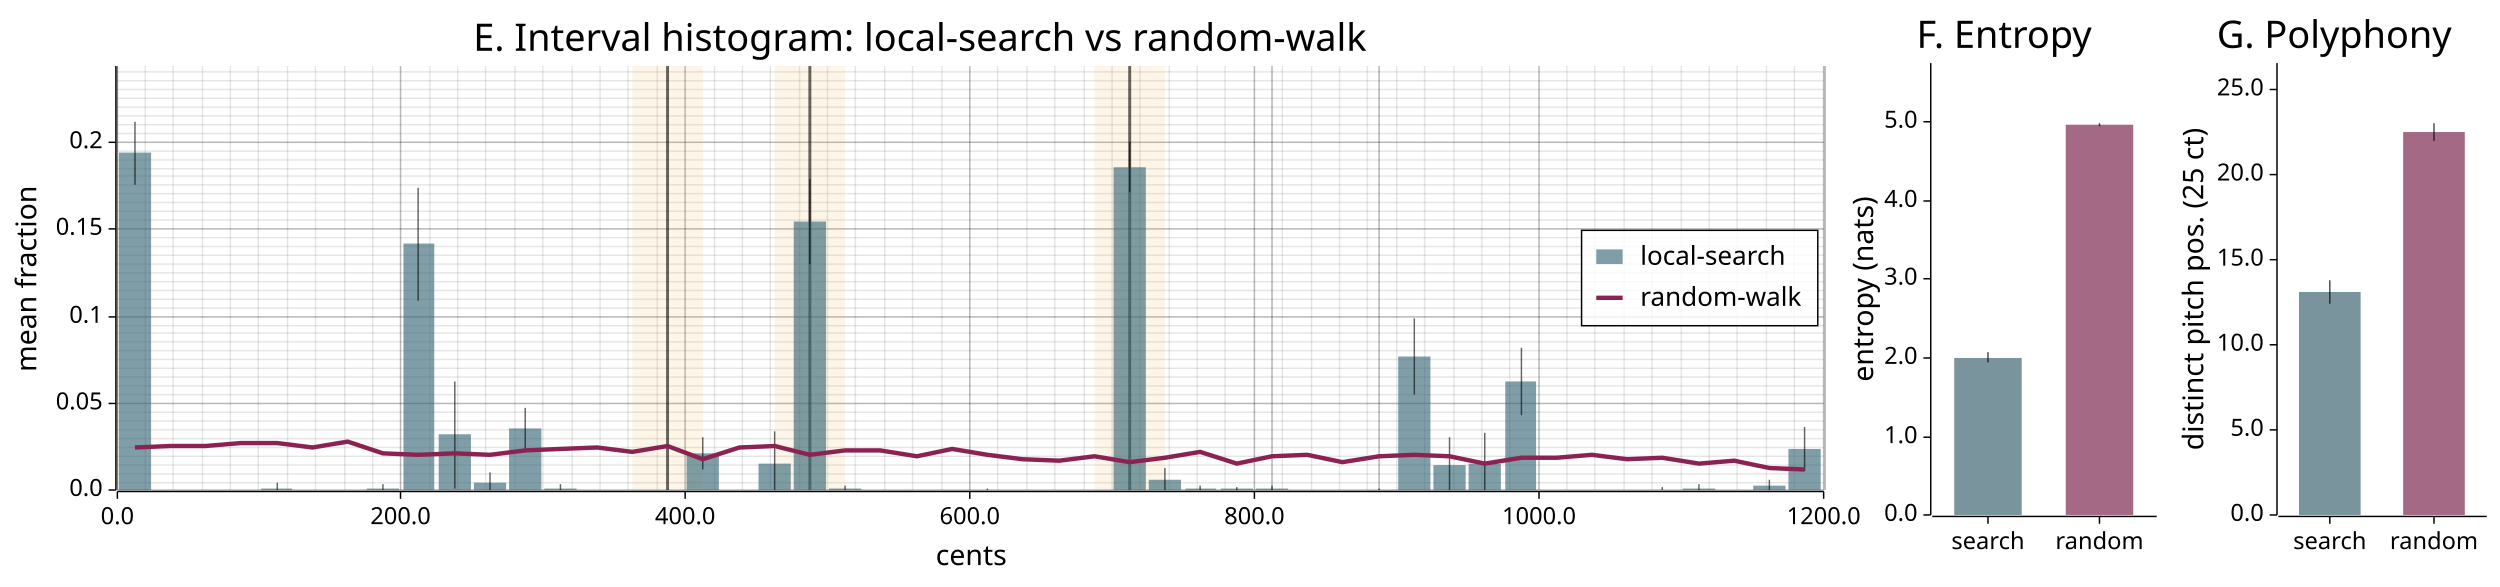
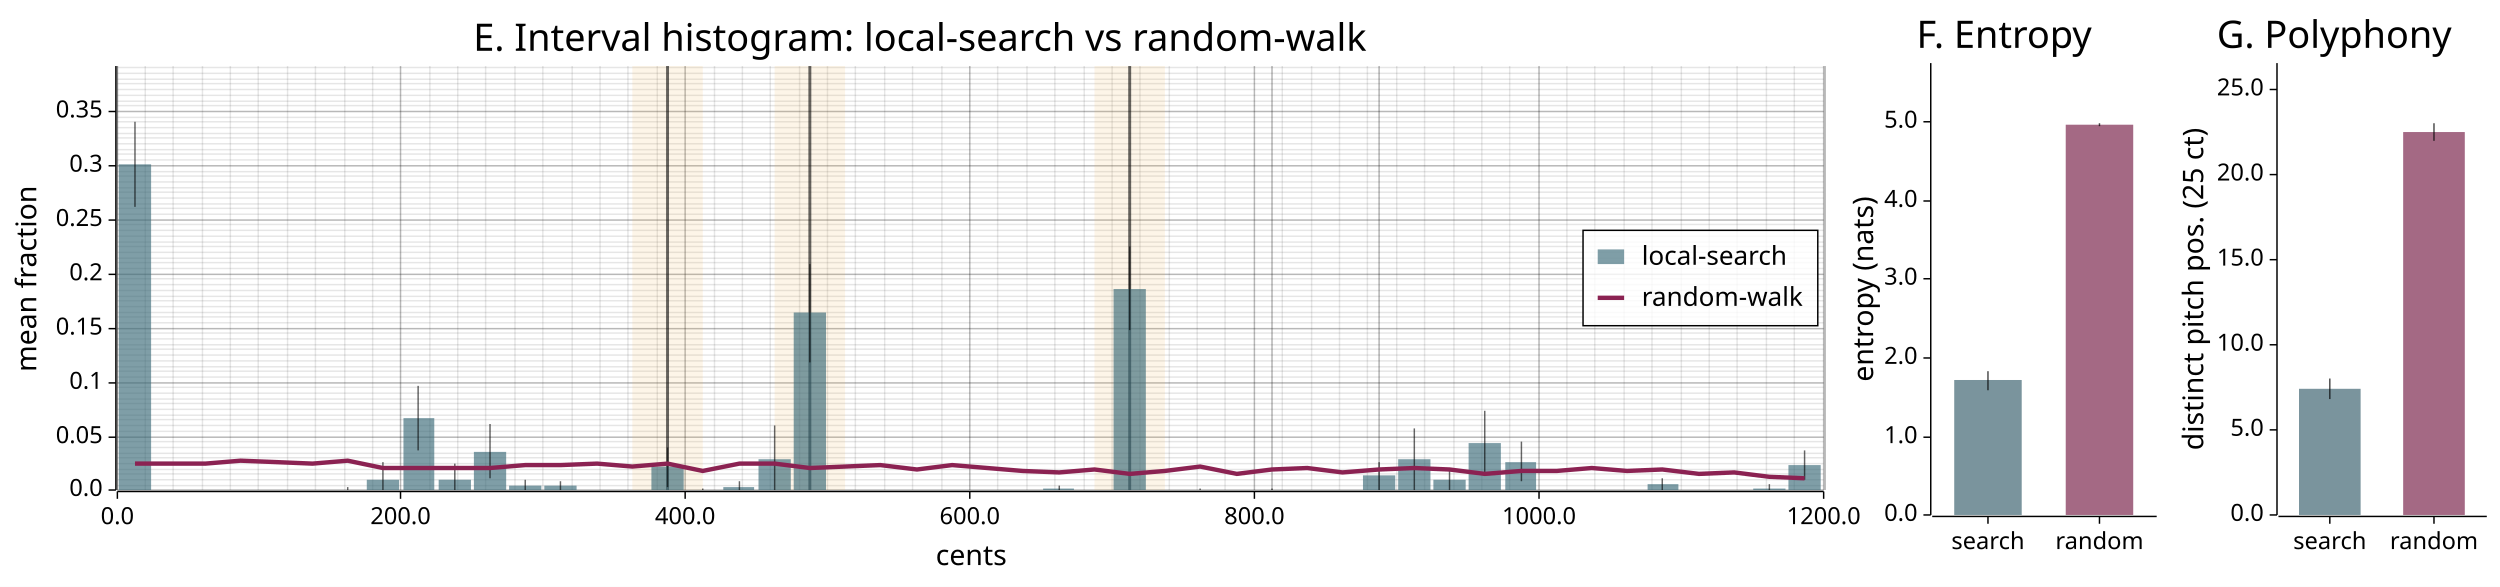
<svg xmlns="http://www.w3.org/2000/svg" width="1704" height="400" viewBox="0 0 1704 400">
  <rect x="0" y="0" width="1704" height="400" opacity="1" fill="#FFFFFF" stroke="none" />
  <text x="627" y="15" dy="0.76em" text-anchor="middle" font-family="sans-serif" font-size="25.806" opacity="1" fill="#000000">
E. Interval histogram: local-search vs random-walk
</text>
  <line opacity="0.1" stroke="#000000" stroke-width="1" x1="80" y1="334" x2="80" y2="45" />
  <line opacity="0.1" stroke="#000000" stroke-width="1" x1="99" y1="334" x2="99" y2="45" />
  <line opacity="0.1" stroke="#000000" stroke-width="1" x1="118" y1="334" x2="118" y2="45" />
  <line opacity="0.1" stroke="#000000" stroke-width="1" x1="138" y1="334" x2="138" y2="45" />
  <line opacity="0.1" stroke="#000000" stroke-width="1" x1="157" y1="334" x2="157" y2="45" />
  <line opacity="0.1" stroke="#000000" stroke-width="1" x1="176" y1="334" x2="176" y2="45" />
  <line opacity="0.1" stroke="#000000" stroke-width="1" x1="196" y1="334" x2="196" y2="45" />
  <line opacity="0.1" stroke="#000000" stroke-width="1" x1="215" y1="334" x2="215" y2="45" />
  <line opacity="0.1" stroke="#000000" stroke-width="1" x1="235" y1="334" x2="235" y2="45" />
  <line opacity="0.1" stroke="#000000" stroke-width="1" x1="254" y1="334" x2="254" y2="45" />
  <line opacity="0.1" stroke="#000000" stroke-width="1" x1="273" y1="334" x2="273" y2="45" />
  <line opacity="0.1" stroke="#000000" stroke-width="1" x1="293" y1="334" x2="293" y2="45" />
  <line opacity="0.1" stroke="#000000" stroke-width="1" x1="312" y1="334" x2="312" y2="45" />
  <line opacity="0.1" stroke="#000000" stroke-width="1" x1="331" y1="334" x2="331" y2="45" />
  <line opacity="0.1" stroke="#000000" stroke-width="1" x1="351" y1="334" x2="351" y2="45" />
  <line opacity="0.1" stroke="#000000" stroke-width="1" x1="370" y1="334" x2="370" y2="45" />
  <line opacity="0.1" stroke="#000000" stroke-width="1" x1="390" y1="334" x2="390" y2="45" />
  <line opacity="0.1" stroke="#000000" stroke-width="1" x1="409" y1="334" x2="409" y2="45" />
  <line opacity="0.1" stroke="#000000" stroke-width="1" x1="428" y1="334" x2="428" y2="45" />
  <line opacity="0.1" stroke="#000000" stroke-width="1" x1="448" y1="334" x2="448" y2="45" />
  <line opacity="0.1" stroke="#000000" stroke-width="1" x1="467" y1="334" x2="467" y2="45" />
  <line opacity="0.1" stroke="#000000" stroke-width="1" x1="487" y1="334" x2="487" y2="45" />
  <line opacity="0.1" stroke="#000000" stroke-width="1" x1="506" y1="334" x2="506" y2="45" />
  <line opacity="0.1" stroke="#000000" stroke-width="1" x1="525" y1="334" x2="525" y2="45" />
  <line opacity="0.1" stroke="#000000" stroke-width="1" x1="545" y1="334" x2="545" y2="45" />
  <line opacity="0.1" stroke="#000000" stroke-width="1" x1="564" y1="334" x2="564" y2="45" />
  <line opacity="0.1" stroke="#000000" stroke-width="1" x1="583" y1="334" x2="583" y2="45" />
  <line opacity="0.1" stroke="#000000" stroke-width="1" x1="603" y1="334" x2="603" y2="45" />
  <line opacity="0.1" stroke="#000000" stroke-width="1" x1="622" y1="334" x2="622" y2="45" />
  <line opacity="0.1" stroke="#000000" stroke-width="1" x1="642" y1="334" x2="642" y2="45" />
  <line opacity="0.1" stroke="#000000" stroke-width="1" x1="661" y1="334" x2="661" y2="45" />
  <line opacity="0.1" stroke="#000000" stroke-width="1" x1="680" y1="334" x2="680" y2="45" />
  <line opacity="0.1" stroke="#000000" stroke-width="1" x1="700" y1="334" x2="700" y2="45" />
  <line opacity="0.1" stroke="#000000" stroke-width="1" x1="719" y1="334" x2="719" y2="45" />
  <line opacity="0.1" stroke="#000000" stroke-width="1" x1="739" y1="334" x2="739" y2="45" />
  <line opacity="0.1" stroke="#000000" stroke-width="1" x1="758" y1="334" x2="758" y2="45" />
  <line opacity="0.1" stroke="#000000" stroke-width="1" x1="777" y1="334" x2="777" y2="45" />
  <line opacity="0.1" stroke="#000000" stroke-width="1" x1="797" y1="334" x2="797" y2="45" />
  <line opacity="0.1" stroke="#000000" stroke-width="1" x1="816" y1="334" x2="816" y2="45" />
  <line opacity="0.1" stroke="#000000" stroke-width="1" x1="835" y1="334" x2="835" y2="45" />
  <line opacity="0.1" stroke="#000000" stroke-width="1" x1="855" y1="334" x2="855" y2="45" />
  <line opacity="0.1" stroke="#000000" stroke-width="1" x1="874" y1="334" x2="874" y2="45" />
  <line opacity="0.1" stroke="#000000" stroke-width="1" x1="894" y1="334" x2="894" y2="45" />
  <line opacity="0.1" stroke="#000000" stroke-width="1" x1="913" y1="334" x2="913" y2="45" />
  <line opacity="0.1" stroke="#000000" stroke-width="1" x1="932" y1="334" x2="932" y2="45" />
  <line opacity="0.1" stroke="#000000" stroke-width="1" x1="952" y1="334" x2="952" y2="45" />
  <line opacity="0.1" stroke="#000000" stroke-width="1" x1="971" y1="334" x2="971" y2="45" />
  <line opacity="0.1" stroke="#000000" stroke-width="1" x1="991" y1="334" x2="991" y2="45" />
  <line opacity="0.1" stroke="#000000" stroke-width="1" x1="1010" y1="334" x2="1010" y2="45" />
  <line opacity="0.1" stroke="#000000" stroke-width="1" x1="1029" y1="334" x2="1029" y2="45" />
  <line opacity="0.1" stroke="#000000" stroke-width="1" x1="1049" y1="334" x2="1049" y2="45" />
  <line opacity="0.1" stroke="#000000" stroke-width="1" x1="1068" y1="334" x2="1068" y2="45" />
  <line opacity="0.1" stroke="#000000" stroke-width="1" x1="1087" y1="334" x2="1087" y2="45" />
  <line opacity="0.1" stroke="#000000" stroke-width="1" x1="1107" y1="334" x2="1107" y2="45" />
  <line opacity="0.1" stroke="#000000" stroke-width="1" x1="1126" y1="334" x2="1126" y2="45" />
  <line opacity="0.1" stroke="#000000" stroke-width="1" x1="1146" y1="334" x2="1146" y2="45" />
  <line opacity="0.1" stroke="#000000" stroke-width="1" x1="1165" y1="334" x2="1165" y2="45" />
  <line opacity="0.1" stroke="#000000" stroke-width="1" x1="1184" y1="334" x2="1184" y2="45" />
  <line opacity="0.1" stroke="#000000" stroke-width="1" x1="1204" y1="334" x2="1204" y2="45" />
  <line opacity="0.1" stroke="#000000" stroke-width="1" x1="1223" y1="334" x2="1223" y2="45" />
  <line opacity="0.1" stroke="#000000" stroke-width="1" x1="1243" y1="334" x2="1243" y2="45" />
  <line opacity="0.1" stroke="#000000" stroke-width="1" x1="80" y1="334" x2="1243" y2="334" />
-   <line opacity="0.1" stroke="#000000" stroke-width="1" x1="80" y1="329" x2="1243" y2="329" />
+   <line opacity="0.1" stroke="#000000" stroke-width="1" x1="80" y1="331" x2="1243" y2="331" />
+   <line opacity="0.1" stroke="#000000" stroke-width="1" x1="80" y1="327" x2="1243" y2="327" />
  <line opacity="0.1" stroke="#000000" stroke-width="1" x1="80" y1="323" x2="1243" y2="323" />
-   <line opacity="0.1" stroke="#000000" stroke-width="1" x1="80" y1="317" x2="1243" y2="317" />
-   <line opacity="0.1" stroke="#000000" stroke-width="1" x1="80" y1="311" x2="1243" y2="311" />
+   <line opacity="0.1" stroke="#000000" stroke-width="1" x1="80" y1="320" x2="1243" y2="320" />
+   <line opacity="0.1" stroke="#000000" stroke-width="1" x1="80" y1="316" x2="1243" y2="316" />
+   <line opacity="0.1" stroke="#000000" stroke-width="1" x1="80" y1="312" x2="1243" y2="312" />
+   <line opacity="0.1" stroke="#000000" stroke-width="1" x1="80" y1="309" x2="1243" y2="309" />
  <line opacity="0.1" stroke="#000000" stroke-width="1" x1="80" y1="305" x2="1243" y2="305" />
-   <line opacity="0.1" stroke="#000000" stroke-width="1" x1="80" y1="299" x2="1243" y2="299" />
-   <line opacity="0.1" stroke="#000000" stroke-width="1" x1="80" y1="293" x2="1243" y2="293" />
-   <line opacity="0.1" stroke="#000000" stroke-width="1" x1="80" y1="287" x2="1243" y2="287" />
-   <line opacity="0.1" stroke="#000000" stroke-width="1" x1="80" y1="281" x2="1243" y2="281" />
+   <line opacity="0.1" stroke="#000000" stroke-width="1" x1="80" y1="301" x2="1243" y2="301" />
+   <line opacity="0.1" stroke="#000000" stroke-width="1" x1="80" y1="298" x2="1243" y2="298" />
+   <line opacity="0.1" stroke="#000000" stroke-width="1" x1="80" y1="294" x2="1243" y2="294" />
+   <line opacity="0.1" stroke="#000000" stroke-width="1" x1="80" y1="290" x2="1243" y2="290" />
+   <line opacity="0.1" stroke="#000000" stroke-width="1" x1="80" y1="286" x2="1243" y2="286" />
+   <line opacity="0.1" stroke="#000000" stroke-width="1" x1="80" y1="283" x2="1243" y2="283" />
+   <line opacity="0.1" stroke="#000000" stroke-width="1" x1="80" y1="279" x2="1243" y2="279" />
  <line opacity="0.1" stroke="#000000" stroke-width="1" x1="80" y1="275" x2="1243" y2="275" />
-   <line opacity="0.1" stroke="#000000" stroke-width="1" x1="80" y1="269" x2="1243" y2="269" />
-   <line opacity="0.1" stroke="#000000" stroke-width="1" x1="80" y1="263" x2="1243" y2="263" />
+   <line opacity="0.1" stroke="#000000" stroke-width="1" x1="80" y1="272" x2="1243" y2="272" />
+   <line opacity="0.1" stroke="#000000" stroke-width="1" x1="80" y1="268" x2="1243" y2="268" />
+   <line opacity="0.1" stroke="#000000" stroke-width="1" x1="80" y1="264" x2="1243" y2="264" />
+   <line opacity="0.1" stroke="#000000" stroke-width="1" x1="80" y1="261" x2="1243" y2="261" />
  <line opacity="0.1" stroke="#000000" stroke-width="1" x1="80" y1="257" x2="1243" y2="257" />
-   <line opacity="0.1" stroke="#000000" stroke-width="1" x1="80" y1="251" x2="1243" y2="251" />
-   <line opacity="0.1" stroke="#000000" stroke-width="1" x1="80" y1="245" x2="1243" y2="245" />
-   <line opacity="0.1" stroke="#000000" stroke-width="1" x1="80" y1="239" x2="1243" y2="239" />
-   <line opacity="0.1" stroke="#000000" stroke-width="1" x1="80" y1="233" x2="1243" y2="233" />
+   <line opacity="0.1" stroke="#000000" stroke-width="1" x1="80" y1="253" x2="1243" y2="253" />
+   <line opacity="0.1" stroke="#000000" stroke-width="1" x1="80" y1="250" x2="1243" y2="250" />
+   <line opacity="0.1" stroke="#000000" stroke-width="1" x1="80" y1="246" x2="1243" y2="246" />
+   <line opacity="0.1" stroke="#000000" stroke-width="1" x1="80" y1="242" x2="1243" y2="242" />
+   <line opacity="0.1" stroke="#000000" stroke-width="1" x1="80" y1="238" x2="1243" y2="238" />
+   <line opacity="0.1" stroke="#000000" stroke-width="1" x1="80" y1="235" x2="1243" y2="235" />
+   <line opacity="0.1" stroke="#000000" stroke-width="1" x1="80" y1="231" x2="1243" y2="231" />
  <line opacity="0.1" stroke="#000000" stroke-width="1" x1="80" y1="227" x2="1243" y2="227" />
-   <line opacity="0.1" stroke="#000000" stroke-width="1" x1="80" y1="222" x2="1243" y2="222" />
+   <line opacity="0.1" stroke="#000000" stroke-width="1" x1="80" y1="224" x2="1243" y2="224" />
+   <line opacity="0.1" stroke="#000000" stroke-width="1" x1="80" y1="220" x2="1243" y2="220" />
  <line opacity="0.1" stroke="#000000" stroke-width="1" x1="80" y1="216" x2="1243" y2="216" />
-   <line opacity="0.1" stroke="#000000" stroke-width="1" x1="80" y1="210" x2="1243" y2="210" />
-   <line opacity="0.1" stroke="#000000" stroke-width="1" x1="80" y1="204" x2="1243" y2="204" />
+   <line opacity="0.1" stroke="#000000" stroke-width="1" x1="80" y1="213" x2="1243" y2="213" />
+   <line opacity="0.1" stroke="#000000" stroke-width="1" x1="80" y1="209" x2="1243" y2="209" />
+   <line opacity="0.1" stroke="#000000" stroke-width="1" x1="80" y1="205" x2="1243" y2="205" />
+   <line opacity="0.1" stroke="#000000" stroke-width="1" x1="80" y1="202" x2="1243" y2="202" />
  <line opacity="0.1" stroke="#000000" stroke-width="1" x1="80" y1="198" x2="1243" y2="198" />
-   <line opacity="0.1" stroke="#000000" stroke-width="1" x1="80" y1="192" x2="1243" y2="192" />
-   <line opacity="0.1" stroke="#000000" stroke-width="1" x1="80" y1="186" x2="1243" y2="186" />
-   <line opacity="0.1" stroke="#000000" stroke-width="1" x1="80" y1="180" x2="1243" y2="180" />
-   <line opacity="0.1" stroke="#000000" stroke-width="1" x1="80" y1="174" x2="1243" y2="174" />
+   <line opacity="0.1" stroke="#000000" stroke-width="1" x1="80" y1="194" x2="1243" y2="194" />
+   <line opacity="0.1" stroke="#000000" stroke-width="1" x1="80" y1="190" x2="1243" y2="190" />
+   <line opacity="0.1" stroke="#000000" stroke-width="1" x1="80" y1="187" x2="1243" y2="187" />
+   <line opacity="0.1" stroke="#000000" stroke-width="1" x1="80" y1="183" x2="1243" y2="183" />
+   <line opacity="0.1" stroke="#000000" stroke-width="1" x1="80" y1="179" x2="1243" y2="179" />
+   <line opacity="0.1" stroke="#000000" stroke-width="1" x1="80" y1="176" x2="1243" y2="176" />
+   <line opacity="0.1" stroke="#000000" stroke-width="1" x1="80" y1="172" x2="1243" y2="172" />
  <line opacity="0.1" stroke="#000000" stroke-width="1" x1="80" y1="168" x2="1243" y2="168" />
-   <line opacity="0.1" stroke="#000000" stroke-width="1" x1="80" y1="162" x2="1243" y2="162" />
-   <line opacity="0.1" stroke="#000000" stroke-width="1" x1="80" y1="156" x2="1243" y2="156" />
+   <line opacity="0.1" stroke="#000000" stroke-width="1" x1="80" y1="165" x2="1243" y2="165" />
+   <line opacity="0.1" stroke="#000000" stroke-width="1" x1="80" y1="161" x2="1243" y2="161" />
+   <line opacity="0.1" stroke="#000000" stroke-width="1" x1="80" y1="157" x2="1243" y2="157" />
+   <line opacity="0.1" stroke="#000000" stroke-width="1" x1="80" y1="153" x2="1243" y2="153" />
  <line opacity="0.1" stroke="#000000" stroke-width="1" x1="80" y1="150" x2="1243" y2="150" />
-   <line opacity="0.1" stroke="#000000" stroke-width="1" x1="80" y1="144" x2="1243" y2="144" />
-   <line opacity="0.1" stroke="#000000" stroke-width="1" x1="80" y1="138" x2="1243" y2="138" />
-   <line opacity="0.1" stroke="#000000" stroke-width="1" x1="80" y1="132" x2="1243" y2="132" />
-   <line opacity="0.1" stroke="#000000" stroke-width="1" x1="80" y1="126" x2="1243" y2="126" />
+   <line opacity="0.1" stroke="#000000" stroke-width="1" x1="80" y1="146" x2="1243" y2="146" />
+   <line opacity="0.1" stroke="#000000" stroke-width="1" x1="80" y1="142" x2="1243" y2="142" />
+   <line opacity="0.1" stroke="#000000" stroke-width="1" x1="80" y1="139" x2="1243" y2="139" />
+   <line opacity="0.1" stroke="#000000" stroke-width="1" x1="80" y1="135" x2="1243" y2="135" />
+   <line opacity="0.1" stroke="#000000" stroke-width="1" x1="80" y1="131" x2="1243" y2="131" />
+   <line opacity="0.1" stroke="#000000" stroke-width="1" x1="80" y1="128" x2="1243" y2="128" />
+   <line opacity="0.1" stroke="#000000" stroke-width="1" x1="80" y1="124" x2="1243" y2="124" />
  <line opacity="0.1" stroke="#000000" stroke-width="1" x1="80" y1="120" x2="1243" y2="120" />
-   <line opacity="0.1" stroke="#000000" stroke-width="1" x1="80" y1="115" x2="1243" y2="115" />
+   <line opacity="0.1" stroke="#000000" stroke-width="1" x1="80" y1="117" x2="1243" y2="117" />
+   <line opacity="0.1" stroke="#000000" stroke-width="1" x1="80" y1="113" x2="1243" y2="113" />
  <line opacity="0.1" stroke="#000000" stroke-width="1" x1="80" y1="109" x2="1243" y2="109" />
-   <line opacity="0.1" stroke="#000000" stroke-width="1" x1="80" y1="103" x2="1243" y2="103" />
-   <line opacity="0.1" stroke="#000000" stroke-width="1" x1="80" y1="97" x2="1243" y2="97" />
+   <line opacity="0.1" stroke="#000000" stroke-width="1" x1="80" y1="105" x2="1243" y2="105" />
+   <line opacity="0.1" stroke="#000000" stroke-width="1" x1="80" y1="102" x2="1243" y2="102" />
+   <line opacity="0.1" stroke="#000000" stroke-width="1" x1="80" y1="98" x2="1243" y2="98" />
+   <line opacity="0.1" stroke="#000000" stroke-width="1" x1="80" y1="94" x2="1243" y2="94" />
  <line opacity="0.1" stroke="#000000" stroke-width="1" x1="80" y1="91" x2="1243" y2="91" />
-   <line opacity="0.1" stroke="#000000" stroke-width="1" x1="80" y1="85" x2="1243" y2="85" />
-   <line opacity="0.1" stroke="#000000" stroke-width="1" x1="80" y1="79" x2="1243" y2="79" />
-   <line opacity="0.1" stroke="#000000" stroke-width="1" x1="80" y1="73" x2="1243" y2="73" />
-   <line opacity="0.1" stroke="#000000" stroke-width="1" x1="80" y1="67" x2="1243" y2="67" />
+   <line opacity="0.1" stroke="#000000" stroke-width="1" x1="80" y1="87" x2="1243" y2="87" />
+   <line opacity="0.1" stroke="#000000" stroke-width="1" x1="80" y1="83" x2="1243" y2="83" />
+   <line opacity="0.1" stroke="#000000" stroke-width="1" x1="80" y1="80" x2="1243" y2="80" />
+   <line opacity="0.1" stroke="#000000" stroke-width="1" x1="80" y1="76" x2="1243" y2="76" />
+   <line opacity="0.1" stroke="#000000" stroke-width="1" x1="80" y1="72" x2="1243" y2="72" />
+   <line opacity="0.1" stroke="#000000" stroke-width="1" x1="80" y1="69" x2="1243" y2="69" />
+   <line opacity="0.1" stroke="#000000" stroke-width="1" x1="80" y1="65" x2="1243" y2="65" />
  <line opacity="0.1" stroke="#000000" stroke-width="1" x1="80" y1="61" x2="1243" y2="61" />
-   <line opacity="0.1" stroke="#000000" stroke-width="1" x1="80" y1="55" x2="1243" y2="55" />
-   <line opacity="0.1" stroke="#000000" stroke-width="1" x1="80" y1="49" x2="1243" y2="49" />
+   <line opacity="0.1" stroke="#000000" stroke-width="1" x1="80" y1="57" x2="1243" y2="57" />
+   <line opacity="0.1" stroke="#000000" stroke-width="1" x1="80" y1="54" x2="1243" y2="54" />
+   <line opacity="0.1" stroke="#000000" stroke-width="1" x1="80" y1="50" x2="1243" y2="50" />
+   <line opacity="0.1" stroke="#000000" stroke-width="1" x1="80" y1="46" x2="1243" y2="46" />
  <text x="10" y="190" dy="0.76em" text-anchor="middle" font-family="sans-serif" font-size="19.355" opacity="1" fill="#000000" transform="rotate(270, 10, 190)">
mean fraction
</text>
  <text x="662" y="390" dy="-0.5ex" text-anchor="middle" font-family="sans-serif" font-size="19.355" opacity="1" fill="#000000">
cents
</text>
  <line opacity="0.2" stroke="#000000" stroke-width="1" x1="80" y1="334" x2="80" y2="45" />
  <line opacity="0.2" stroke="#000000" stroke-width="1" x1="273" y1="334" x2="273" y2="45" />
  <line opacity="0.2" stroke="#000000" stroke-width="1" x1="467" y1="334" x2="467" y2="45" />
  <line opacity="0.2" stroke="#000000" stroke-width="1" x1="661" y1="334" x2="661" y2="45" />
  <line opacity="0.2" stroke="#000000" stroke-width="1" x1="855" y1="334" x2="855" y2="45" />
  <line opacity="0.2" stroke="#000000" stroke-width="1" x1="1049" y1="334" x2="1049" y2="45" />
  <line opacity="0.2" stroke="#000000" stroke-width="1" x1="1243" y1="334" x2="1243" y2="45" />
  <line opacity="0.2" stroke="#000000" stroke-width="1" x1="80" y1="334" x2="1243" y2="334" />
-   <line opacity="0.2" stroke="#000000" stroke-width="1" x1="80" y1="275" x2="1243" y2="275" />
-   <line opacity="0.2" stroke="#000000" stroke-width="1" x1="80" y1="216" x2="1243" y2="216" />
-   <line opacity="0.2" stroke="#000000" stroke-width="1" x1="80" y1="156" x2="1243" y2="156" />
-   <line opacity="0.2" stroke="#000000" stroke-width="1" x1="80" y1="97" x2="1243" y2="97" />
+   <line opacity="0.2" stroke="#000000" stroke-width="1" x1="80" y1="298" x2="1243" y2="298" />
+   <line opacity="0.2" stroke="#000000" stroke-width="1" x1="80" y1="261" x2="1243" y2="261" />
+   <line opacity="0.2" stroke="#000000" stroke-width="1" x1="80" y1="224" x2="1243" y2="224" />
+   <line opacity="0.2" stroke="#000000" stroke-width="1" x1="80" y1="187" x2="1243" y2="187" />
+   <line opacity="0.2" stroke="#000000" stroke-width="1" x1="80" y1="150" x2="1243" y2="150" />
+   <line opacity="0.2" stroke="#000000" stroke-width="1" x1="80" y1="113" x2="1243" y2="113" />
+   <line opacity="0.2" stroke="#000000" stroke-width="1" x1="80" y1="76" x2="1243" y2="76" />
  <polyline fill="none" opacity="1" stroke="#000000" stroke-width="1" points="79,45 79,334 " />
  <text x="70" y="334" dy="0.5ex" text-anchor="end" font-family="sans-serif" font-size="16.129" opacity="1" fill="#000000">
0.0
</text>
  <polyline fill="none" opacity="1" stroke="#000000" stroke-width="1" points="74,334 79,334 " />
-   <text x="70" y="275" dy="0.5ex" text-anchor="end" font-family="sans-serif" font-size="16.129" opacity="1" fill="#000000">
+   <text x="70" y="298" dy="0.5ex" text-anchor="end" font-family="sans-serif" font-size="16.129" opacity="1" fill="#000000">
0.05
</text>
-   <polyline fill="none" opacity="1" stroke="#000000" stroke-width="1" points="74,275 79,275 " />
-   <text x="70" y="216" dy="0.5ex" text-anchor="end" font-family="sans-serif" font-size="16.129" opacity="1" fill="#000000">
+   <polyline fill="none" opacity="1" stroke="#000000" stroke-width="1" points="74,298 79,298 " />
+   <text x="70" y="261" dy="0.5ex" text-anchor="end" font-family="sans-serif" font-size="16.129" opacity="1" fill="#000000">
0.1
</text>
-   <polyline fill="none" opacity="1" stroke="#000000" stroke-width="1" points="74,216 79,216 " />
-   <text x="70" y="156" dy="0.5ex" text-anchor="end" font-family="sans-serif" font-size="16.129" opacity="1" fill="#000000">
+   <polyline fill="none" opacity="1" stroke="#000000" stroke-width="1" points="74,261 79,261 " />
+   <text x="70" y="224" dy="0.5ex" text-anchor="end" font-family="sans-serif" font-size="16.129" opacity="1" fill="#000000">
0.15
</text>
-   <polyline fill="none" opacity="1" stroke="#000000" stroke-width="1" points="74,156 79,156 " />
-   <text x="70" y="97" dy="0.5ex" text-anchor="end" font-family="sans-serif" font-size="16.129" opacity="1" fill="#000000">
+   <polyline fill="none" opacity="1" stroke="#000000" stroke-width="1" points="74,224 79,224 " />
+   <text x="70" y="187" dy="0.5ex" text-anchor="end" font-family="sans-serif" font-size="16.129" opacity="1" fill="#000000">
0.2
</text>
-   <polyline fill="none" opacity="1" stroke="#000000" stroke-width="1" points="74,97 79,97 " />
+   <polyline fill="none" opacity="1" stroke="#000000" stroke-width="1" points="74,187 79,187 " />
+   <text x="70" y="150" dy="0.5ex" text-anchor="end" font-family="sans-serif" font-size="16.129" opacity="1" fill="#000000">
+ 0.25
+ </text>
+   <polyline fill="none" opacity="1" stroke="#000000" stroke-width="1" points="74,150 79,150 " />
+   <text x="70" y="113" dy="0.5ex" text-anchor="end" font-family="sans-serif" font-size="16.129" opacity="1" fill="#000000">
+ 0.3
+ </text>
+   <polyline fill="none" opacity="1" stroke="#000000" stroke-width="1" points="74,113 79,113 " />
+   <text x="70" y="76" dy="0.5ex" text-anchor="end" font-family="sans-serif" font-size="16.129" opacity="1" fill="#000000">
+ 0.35
+ </text>
+   <polyline fill="none" opacity="1" stroke="#000000" stroke-width="1" points="74,76 79,76 " />
  <polyline fill="none" opacity="1" stroke="#000000" stroke-width="1" points="80,335 1243,335 " />
  <text x="80" y="345" dy="0.76em" text-anchor="middle" font-family="sans-serif" font-size="16.129" opacity="1" fill="#000000">
0.0
</text>
  <polyline fill="none" opacity="1" stroke="#000000" stroke-width="1" points="80,335 80,340 " />
  <text x="273" y="345" dy="0.76em" text-anchor="middle" font-family="sans-serif" font-size="16.129" opacity="1" fill="#000000">
200.0
</text>
  <polyline fill="none" opacity="1" stroke="#000000" stroke-width="1" points="273,335 273,340 " />
  <text x="467" y="345" dy="0.76em" text-anchor="middle" font-family="sans-serif" font-size="16.129" opacity="1" fill="#000000">
400.0
</text>
  <polyline fill="none" opacity="1" stroke="#000000" stroke-width="1" points="467,335 467,340 " />
  <text x="661" y="345" dy="0.76em" text-anchor="middle" font-family="sans-serif" font-size="16.129" opacity="1" fill="#000000">
600.0
</text>
  <polyline fill="none" opacity="1" stroke="#000000" stroke-width="1" points="661,335 661,340 " />
  <text x="855" y="345" dy="0.76em" text-anchor="middle" font-family="sans-serif" font-size="16.129" opacity="1" fill="#000000">
800.0
</text>
  <polyline fill="none" opacity="1" stroke="#000000" stroke-width="1" points="855,335 855,340 " />
  <text x="1049" y="345" dy="0.76em" text-anchor="middle" font-family="sans-serif" font-size="16.129" opacity="1" fill="#000000">
1000.0
</text>
  <polyline fill="none" opacity="1" stroke="#000000" stroke-width="1" points="1049,335 1049,340 " />
  <text x="1243" y="345" dy="0.76em" text-anchor="middle" font-family="sans-serif" font-size="16.129" opacity="1" fill="#000000">
1200.0
</text>
  <polyline fill="none" opacity="1" stroke="#000000" stroke-width="1" points="1243,335 1243,340 " />
  <rect x="431" y="45" width="48" height="289" opacity="0.12" fill="#F0AA3C" stroke="none" />
  <rect x="528" y="45" width="48" height="289" opacity="0.12" fill="#F0AA3C" stroke="none" />
  <rect x="746" y="45" width="48" height="289" opacity="0.12" fill="#F0AA3C" stroke="none" />
  <polyline fill="none" opacity="0.3" stroke="#000000" stroke-width="1" points="80,334 80,45 " />
  <polyline fill="none" opacity="0.6" stroke="#000000" stroke-width="2" points="455,334 455,45 " />
  <polyline fill="none" opacity="0.6" stroke="#000000" stroke-width="2" points="552,334 552,45 " />
  <polyline fill="none" opacity="0.6" stroke="#000000" stroke-width="2" points="770,334 770,45 " />
  <polyline fill="none" opacity="0.3" stroke="#000000" stroke-width="1" points="867,334 867,45 " />
  <polyline fill="none" opacity="0.3" stroke="#000000" stroke-width="1" points="940,334 940,45 " />
  <polyline fill="none" opacity="0.3" stroke="#000000" stroke-width="1" points="1244,334 1244,45 " />
-   <rect x="81" y="104" width="22" height="230" opacity="0.65" fill="#3A6A78" stroke="none" />
+   <rect x="81" y="112" width="22" height="222" opacity="0.65" fill="#3A6A78" stroke="none" />
  <rect x="105" y="334" width="22" height="0" opacity="0.65" fill="#3A6A78" stroke="none" />
  <rect x="129" y="334" width="22" height="0" opacity="0.65" fill="#3A6A78" stroke="none" />
  <rect x="153" y="334" width="22" height="0" opacity="0.65" fill="#3A6A78" stroke="none" />
-   <rect x="178" y="333" width="21" height="1" opacity="0.65" fill="#3A6A78" stroke="none" />
+   <rect x="178" y="334" width="21" height="0" opacity="0.65" fill="#3A6A78" stroke="none" />
  <rect x="202" y="334" width="22" height="0" opacity="0.65" fill="#3A6A78" stroke="none" />
  <rect x="226" y="334" width="22" height="0" opacity="0.65" fill="#3A6A78" stroke="none" />
-   <rect x="250" y="333" width="22" height="1" opacity="0.65" fill="#3A6A78" stroke="none" />
-   <rect x="275" y="166" width="21" height="168" opacity="0.65" fill="#3A6A78" stroke="none" />
-   <rect x="299" y="296" width="22" height="38" opacity="0.65" fill="#3A6A78" stroke="none" />
-   <rect x="323" y="329" width="22" height="5" opacity="0.65" fill="#3A6A78" stroke="none" />
-   <rect x="347" y="292" width="22" height="42" opacity="0.65" fill="#3A6A78" stroke="none" />
-   <rect x="371" y="333" width="22" height="1" opacity="0.65" fill="#3A6A78" stroke="none" />
+   <rect x="250" y="327" width="22" height="7" opacity="0.65" fill="#3A6A78" stroke="none" />
+   <rect x="275" y="285" width="21" height="49" opacity="0.65" fill="#3A6A78" stroke="none" />
+   <rect x="299" y="327" width="22" height="7" opacity="0.65" fill="#3A6A78" stroke="none" />
+   <rect x="323" y="308" width="22" height="26" opacity="0.65" fill="#3A6A78" stroke="none" />
+   <rect x="347" y="331" width="22" height="3" opacity="0.65" fill="#3A6A78" stroke="none" />
+   <rect x="371" y="331" width="22" height="3" opacity="0.65" fill="#3A6A78" stroke="none" />
  <rect x="396" y="334" width="21" height="0" opacity="0.65" fill="#3A6A78" stroke="none" />
  <rect x="420" y="334" width="22" height="0" opacity="0.65" fill="#3A6A78" stroke="none" />
-   <rect x="444" y="334" width="22" height="0" opacity="0.65" fill="#3A6A78" stroke="none" />
-   <rect x="468" y="309" width="22" height="25" opacity="0.65" fill="#3A6A78" stroke="none" />
-   <rect x="493" y="334" width="21" height="0" opacity="0.65" fill="#3A6A78" stroke="none" />
-   <rect x="517" y="316" width="22" height="18" opacity="0.65" fill="#3A6A78" stroke="none" />
-   <rect x="541" y="151" width="22" height="183" opacity="0.65" fill="#3A6A78" stroke="none" />
-   <rect x="565" y="333" width="22" height="1" opacity="0.65" fill="#3A6A78" stroke="none" />
+   <rect x="444" y="318" width="22" height="16" opacity="0.65" fill="#3A6A78" stroke="none" />
+   <rect x="468" y="334" width="22" height="0" opacity="0.65" fill="#3A6A78" stroke="none" />
+   <rect x="493" y="332" width="21" height="2" opacity="0.65" fill="#3A6A78" stroke="none" />
+   <rect x="517" y="313" width="22" height="21" opacity="0.65" fill="#3A6A78" stroke="none" />
+   <rect x="541" y="213" width="22" height="121" opacity="0.65" fill="#3A6A78" stroke="none" />
+   <rect x="565" y="334" width="22" height="0" opacity="0.65" fill="#3A6A78" stroke="none" />
  <rect x="590" y="334" width="21" height="0" opacity="0.65" fill="#3A6A78" stroke="none" />
  <rect x="614" y="334" width="22" height="0" opacity="0.65" fill="#3A6A78" stroke="none" />
  <rect x="638" y="334" width="22" height="0" opacity="0.65" fill="#3A6A78" stroke="none" />
  <rect x="662" y="334" width="22" height="0" opacity="0.65" fill="#3A6A78" stroke="none" />
  <rect x="686" y="334" width="22" height="0" opacity="0.65" fill="#3A6A78" stroke="none" />
-   <rect x="711" y="334" width="21" height="0" opacity="0.65" fill="#3A6A78" stroke="none" />
+   <rect x="711" y="333" width="21" height="1" opacity="0.65" fill="#3A6A78" stroke="none" />
  <rect x="735" y="334" width="22" height="0" opacity="0.65" fill="#3A6A78" stroke="none" />
-   <rect x="759" y="114" width="22" height="220" opacity="0.65" fill="#3A6A78" stroke="none" />
-   <rect x="783" y="327" width="22" height="7" opacity="0.65" fill="#3A6A78" stroke="none" />
-   <rect x="808" y="333" width="21" height="1" opacity="0.65" fill="#3A6A78" stroke="none" />
-   <rect x="832" y="333" width="22" height="1" opacity="0.65" fill="#3A6A78" stroke="none" />
-   <rect x="856" y="333" width="22" height="1" opacity="0.65" fill="#3A6A78" stroke="none" />
+   <rect x="759" y="197" width="22" height="137" opacity="0.65" fill="#3A6A78" stroke="none" />
+   <rect x="783" y="334" width="22" height="0" opacity="0.65" fill="#3A6A78" stroke="none" />
+   <rect x="808" y="334" width="21" height="0" opacity="0.65" fill="#3A6A78" stroke="none" />
+   <rect x="832" y="334" width="22" height="0" opacity="0.65" fill="#3A6A78" stroke="none" />
+   <rect x="856" y="334" width="22" height="0" opacity="0.65" fill="#3A6A78" stroke="none" />
  <rect x="880" y="334" width="22" height="0" opacity="0.65" fill="#3A6A78" stroke="none" />
  <rect x="905" y="334" width="21" height="0" opacity="0.65" fill="#3A6A78" stroke="none" />
-   <rect x="929" y="334" width="22" height="0" opacity="0.65" fill="#3A6A78" stroke="none" />
-   <rect x="953" y="243" width="22" height="91" opacity="0.65" fill="#3A6A78" stroke="none" />
-   <rect x="977" y="317" width="22" height="17" opacity="0.65" fill="#3A6A78" stroke="none" />
-   <rect x="1001" y="316" width="22" height="18" opacity="0.65" fill="#3A6A78" stroke="none" />
-   <rect x="1026" y="260" width="21" height="74" opacity="0.65" fill="#3A6A78" stroke="none" />
+   <rect x="929" y="324" width="22" height="10" opacity="0.65" fill="#3A6A78" stroke="none" />
+   <rect x="953" y="313" width="22" height="21" opacity="0.65" fill="#3A6A78" stroke="none" />
+   <rect x="977" y="327" width="22" height="7" opacity="0.65" fill="#3A6A78" stroke="none" />
+   <rect x="1001" y="302" width="22" height="32" opacity="0.65" fill="#3A6A78" stroke="none" />
+   <rect x="1026" y="315" width="21" height="19" opacity="0.65" fill="#3A6A78" stroke="none" />
  <rect x="1050" y="334" width="22" height="0" opacity="0.65" fill="#3A6A78" stroke="none" />
  <rect x="1074" y="334" width="22" height="0" opacity="0.65" fill="#3A6A78" stroke="none" />
  <rect x="1098" y="334" width="22" height="0" opacity="0.65" fill="#3A6A78" stroke="none" />
-   <rect x="1123" y="334" width="21" height="0" opacity="0.65" fill="#3A6A78" stroke="none" />
-   <rect x="1147" y="333" width="22" height="1" opacity="0.65" fill="#3A6A78" stroke="none" />
+   <rect x="1123" y="330" width="21" height="4" opacity="0.65" fill="#3A6A78" stroke="none" />
+   <rect x="1147" y="334" width="22" height="0" opacity="0.65" fill="#3A6A78" stroke="none" />
  <rect x="1171" y="334" width="22" height="0" opacity="0.65" fill="#3A6A78" stroke="none" />
-   <rect x="1195" y="331" width="22" height="3" opacity="0.65" fill="#3A6A78" stroke="none" />
-   <rect x="1219" y="306" width="22" height="28" opacity="0.65" fill="#3A6A78" stroke="none" />
-   <polyline fill="none" opacity="0.6" stroke="#000000" stroke-width="1" points="92,126 92,83 " />
+   <rect x="1195" y="333" width="22" height="1" opacity="0.65" fill="#3A6A78" stroke="none" />
+   <rect x="1219" y="317" width="22" height="17" opacity="0.65" fill="#3A6A78" stroke="none" />
+   <polyline fill="none" opacity="0.6" stroke="#000000" stroke-width="1" points="92,141 92,83 " />
  <polyline fill="none" opacity="0.6" stroke="#000000" stroke-width="1" points="116,334 116,334 " />
  <polyline fill="none" opacity="0.6" stroke="#000000" stroke-width="1" points="140,334 140,334 " />
  <polyline fill="none" opacity="0.6" stroke="#000000" stroke-width="1" points="164,334 164,334 " />
-   <polyline fill="none" opacity="0.6" stroke="#000000" stroke-width="1" points="189,334 189,329 " />
+   <polyline fill="none" opacity="0.6" stroke="#000000" stroke-width="1" points="189,334 189,334 " />
  <polyline fill="none" opacity="0.6" stroke="#000000" stroke-width="1" points="213,334 213,334 " />
-   <polyline fill="none" opacity="0.6" stroke="#000000" stroke-width="1" points="237,334 237,334 " />
-   <polyline fill="none" opacity="0.6" stroke="#000000" stroke-width="1" points="261,334 261,330 " />
-   <polyline fill="none" opacity="0.6" stroke="#000000" stroke-width="1" points="285,205 285,128 " />
-   <polyline fill="none" opacity="0.6" stroke="#000000" stroke-width="1" points="310,333 310,260 " />
-   <polyline fill="none" opacity="0.6" stroke="#000000" stroke-width="1" points="334,334 334,322 " />
-   <polyline fill="none" opacity="0.6" stroke="#000000" stroke-width="1" points="358,306 358,278 " />
-   <polyline fill="none" opacity="0.6" stroke="#000000" stroke-width="1" points="382,334 382,330 " />
+   <polyline fill="none" opacity="0.6" stroke="#000000" stroke-width="1" points="237,334 237,332 " />
+   <polyline fill="none" opacity="0.6" stroke="#000000" stroke-width="1" points="261,334 261,315 " />
+   <polyline fill="none" opacity="0.6" stroke="#000000" stroke-width="1" points="285,307 285,263 " />
+   <polyline fill="none" opacity="0.6" stroke="#000000" stroke-width="1" points="310,334 310,316 " />
+   <polyline fill="none" opacity="0.6" stroke="#000000" stroke-width="1" points="334,326 334,289 " />
+   <polyline fill="none" opacity="0.6" stroke="#000000" stroke-width="1" points="358,334 358,327 " />
+   <polyline fill="none" opacity="0.6" stroke="#000000" stroke-width="1" points="382,334 382,328 " />
  <polyline fill="none" opacity="0.6" stroke="#000000" stroke-width="1" points="407,334 407,334 " />
  <polyline fill="none" opacity="0.6" stroke="#000000" stroke-width="1" points="431,334 431,334 " />
-   <polyline fill="none" opacity="0.6" stroke="#000000" stroke-width="1" points="455,334 455,334 " />
-   <polyline fill="none" opacity="0.6" stroke="#000000" stroke-width="1" points="479,320 479,298 " />
-   <polyline fill="none" opacity="0.6" stroke="#000000" stroke-width="1" points="504,334 504,334 " />
-   <polyline fill="none" opacity="0.6" stroke="#000000" stroke-width="1" points="528,334 528,294 " />
-   <polyline fill="none" opacity="0.6" stroke="#000000" stroke-width="1" points="552,180 552,122 " />
-   <polyline fill="none" opacity="0.6" stroke="#000000" stroke-width="1" points="576,334 576,331 " />
+   <polyline fill="none" opacity="0.6" stroke="#000000" stroke-width="1" points="455,332 455,305 " />
+   <polyline fill="none" opacity="0.6" stroke="#000000" stroke-width="1" points="479,334 479,333 " />
+   <polyline fill="none" opacity="0.6" stroke="#000000" stroke-width="1" points="504,334 504,328 " />
+   <polyline fill="none" opacity="0.6" stroke="#000000" stroke-width="1" points="528,334 528,290 " />
+   <polyline fill="none" opacity="0.6" stroke="#000000" stroke-width="1" points="552,247 552,180 " />
+   <polyline fill="none" opacity="0.6" stroke="#000000" stroke-width="1" points="576,334 576,334 " />
  <polyline fill="none" opacity="0.6" stroke="#000000" stroke-width="1" points="600,334 600,334 " />
  <polyline fill="none" opacity="0.6" stroke="#000000" stroke-width="1" points="625,334 625,334 " />
  <polyline fill="none" opacity="0.6" stroke="#000000" stroke-width="1" points="649,334 649,334 " />
-   <polyline fill="none" opacity="0.6" stroke="#000000" stroke-width="1" points="673,334 673,333 " />
+   <polyline fill="none" opacity="0.6" stroke="#000000" stroke-width="1" points="673,334 673,334 " />
  <polyline fill="none" opacity="0.6" stroke="#000000" stroke-width="1" points="697,334 697,334 " />
-   <polyline fill="none" opacity="0.6" stroke="#000000" stroke-width="1" points="722,334 722,334 " />
+   <polyline fill="none" opacity="0.6" stroke="#000000" stroke-width="1" points="722,334 722,331 " />
  <polyline fill="none" opacity="0.6" stroke="#000000" stroke-width="1" points="746,334 746,334 " />
-   <polyline fill="none" opacity="0.6" stroke="#000000" stroke-width="1" points="770,131 770,97 " />
-   <polyline fill="none" opacity="0.6" stroke="#000000" stroke-width="1" points="794,334 794,319 " />
-   <polyline fill="none" opacity="0.6" stroke="#000000" stroke-width="1" points="818,334 818,331 " />
-   <polyline fill="none" opacity="0.6" stroke="#000000" stroke-width="1" points="843,334 843,332 " />
-   <polyline fill="none" opacity="0.6" stroke="#000000" stroke-width="1" points="867,334 867,331 " />
+   <polyline fill="none" opacity="0.6" stroke="#000000" stroke-width="1" points="770,225 770,168 " />
+   <polyline fill="none" opacity="0.6" stroke="#000000" stroke-width="1" points="794,334 794,334 " />
+   <polyline fill="none" opacity="0.6" stroke="#000000" stroke-width="1" points="818,334 818,333 " />
+   <polyline fill="none" opacity="0.6" stroke="#000000" stroke-width="1" points="843,334 843,334 " />
+   <polyline fill="none" opacity="0.6" stroke="#000000" stroke-width="1" points="867,334 867,333 " />
  <polyline fill="none" opacity="0.6" stroke="#000000" stroke-width="1" points="891,334 891,334 " />
  <polyline fill="none" opacity="0.6" stroke="#000000" stroke-width="1" points="915,334 915,334 " />
-   <polyline fill="none" opacity="0.6" stroke="#000000" stroke-width="1" points="940,334 940,333 " />
-   <polyline fill="none" opacity="0.6" stroke="#000000" stroke-width="1" points="964,269 964,217 " />
-   <polyline fill="none" opacity="0.6" stroke="#000000" stroke-width="1" points="988,334 988,298 " />
-   <polyline fill="none" opacity="0.6" stroke="#000000" stroke-width="1" points="1012,334 1012,295 " />
-   <polyline fill="none" opacity="0.6" stroke="#000000" stroke-width="1" points="1037,283 1037,237 " />
+   <polyline fill="none" opacity="0.6" stroke="#000000" stroke-width="1" points="940,334 940,315 " />
+   <polyline fill="none" opacity="0.6" stroke="#000000" stroke-width="1" points="964,334 964,292 " />
+   <polyline fill="none" opacity="0.6" stroke="#000000" stroke-width="1" points="988,334 988,321 " />
+   <polyline fill="none" opacity="0.6" stroke="#000000" stroke-width="1" points="1012,323 1012,280 " />
+   <polyline fill="none" opacity="0.6" stroke="#000000" stroke-width="1" points="1037,328 1037,301 " />
  <polyline fill="none" opacity="0.6" stroke="#000000" stroke-width="1" points="1061,334 1061,334 " />
  <polyline fill="none" opacity="0.6" stroke="#000000" stroke-width="1" points="1085,334 1085,334 " />
  <polyline fill="none" opacity="0.6" stroke="#000000" stroke-width="1" points="1109,334 1109,334 " />
-   <polyline fill="none" opacity="0.6" stroke="#000000" stroke-width="1" points="1133,334 1133,332 " />
-   <polyline fill="none" opacity="0.6" stroke="#000000" stroke-width="1" points="1158,334 1158,330 " />
+   <polyline fill="none" opacity="0.6" stroke="#000000" stroke-width="1" points="1133,334 1133,326 " />
+   <polyline fill="none" opacity="0.6" stroke="#000000" stroke-width="1" points="1158,334 1158,334 " />
  <polyline fill="none" opacity="0.6" stroke="#000000" stroke-width="1" points="1182,334 1182,334 " />
-   <polyline fill="none" opacity="0.6" stroke="#000000" stroke-width="1" points="1206,334 1206,327 " />
-   <polyline fill="none" opacity="0.6" stroke="#000000" stroke-width="1" points="1230,321 1230,291 " />
-   <polyline fill="none" opacity="1" stroke="#8B2252" stroke-width="3" points="92,305 116,304 140,304 164,302 189,302 213,305 237,301 261,309 285,310 310,309 334,310 358,307 382,306 407,305 431,308 455,304 479,313 504,305 528,304 552,310 576,307 600,307 625,311 649,306 673,310 697,313 722,314 746,311 770,315 794,312 818,308 843,316 867,311 891,310 915,315 940,311 964,310 988,311 1012,316 1037,312 1061,312 1085,310 1109,313 1133,312 1158,316 1182,314 1206,319 1230,320 " />
-   <rect x="1078" y="157" width="161" height="65" opacity="0.8" fill="#FFFFFF" stroke="none" />
-   <rect x="1078" y="157" width="161" height="65" opacity="1" fill="none" stroke="#000000" />
-   <text x="1118" y="167" dy="0.76em" text-anchor="start" font-family="sans-serif" font-size="17.742" opacity="1" fill="#000000">
+   <polyline fill="none" opacity="0.6" stroke="#000000" stroke-width="1" points="1206,334 1206,330 " />
+   <polyline fill="none" opacity="0.6" stroke="#000000" stroke-width="1" points="1230,327 1230,307 " />
+   <polyline fill="none" opacity="1" stroke="#8B2252" stroke-width="3" points="92,316 116,316 140,316 164,314 189,315 213,316 237,314 261,319 285,319 310,319 334,319 358,317 382,317 407,316 431,318 455,316 479,321 504,316 528,316 552,319 576,318 600,317 625,320 649,317 673,319 697,321 722,322 746,320 770,323 794,321 818,318 843,323 867,320 891,319 915,322 940,320 964,319 988,320 1012,323 1037,321 1061,321 1085,319 1109,321 1133,320 1158,323 1182,322 1206,325 1230,326 " />
+   <rect x="1079" y="157" width="160" height="65" opacity="0.8" fill="#FFFFFF" stroke="none" />
+   <rect x="1079" y="157" width="160" height="65" opacity="1" fill="none" stroke="#000000" />
+   <text x="1119" y="167" dy="0.76em" text-anchor="start" font-family="sans-serif" font-size="17.742" opacity="1" fill="#000000">
local-search
</text>
-   <text x="1118" y="195" dy="0.76em" text-anchor="start" font-family="sans-serif" font-size="17.742" opacity="1" fill="#000000">
+   <text x="1119" y="195" dy="0.76em" text-anchor="start" font-family="sans-serif" font-size="17.742" opacity="1" fill="#000000">
random-walk
</text>
-   <rect x="1088" y="170" width="18" height="10" opacity="0.65" fill="#3A6A78" stroke="none" />
-   <polyline fill="none" opacity="1" stroke="#8B2252" stroke-width="3" points="1088,203 1106,203 " />
+   <rect x="1089" y="170" width="18" height="10" opacity="0.65" fill="#3A6A78" stroke="none" />
+   <polyline fill="none" opacity="1" stroke="#8B2252" stroke-width="3" points="1089,203 1107,203 " />
  <text x="1366" y="13" dy="0.76em" text-anchor="middle" font-family="sans-serif" font-size="25.806" opacity="1" fill="#000000">
F. Entropy
</text>
  <text x="1262" y="197" dy="0.76em" text-anchor="middle" font-family="sans-serif" font-size="19.355" opacity="1" fill="#000000" transform="rotate(270, 1262, 197)">
entropy (nats)
</text>
  <polyline fill="none" opacity="1" stroke="#000000" stroke-width="1" points="1316,43 1316,351 " />
  <text x="1307" y="351" dy="0.5ex" text-anchor="end" font-family="sans-serif" font-size="16.129" opacity="1" fill="#000000">
0.0
</text>
  <polyline fill="none" opacity="1" stroke="#000000" stroke-width="1" points="1311,351 1316,351 " />
  <text x="1307" y="298" dy="0.5ex" text-anchor="end" font-family="sans-serif" font-size="16.129" opacity="1" fill="#000000">
1.0
</text>
  <polyline fill="none" opacity="1" stroke="#000000" stroke-width="1" points="1311,298 1316,298 " />
  <text x="1307" y="244" dy="0.5ex" text-anchor="end" font-family="sans-serif" font-size="16.129" opacity="1" fill="#000000">
2.0
</text>
  <polyline fill="none" opacity="1" stroke="#000000" stroke-width="1" points="1311,244 1316,244 " />
  <text x="1307" y="190" dy="0.5ex" text-anchor="end" font-family="sans-serif" font-size="16.129" opacity="1" fill="#000000">
3.0
</text>
  <polyline fill="none" opacity="1" stroke="#000000" stroke-width="1" points="1311,190 1316,190 " />
  <text x="1307" y="137" dy="0.5ex" text-anchor="end" font-family="sans-serif" font-size="16.129" opacity="1" fill="#000000">
4.0
</text>
  <polyline fill="none" opacity="1" stroke="#000000" stroke-width="1" points="1311,137 1316,137 " />
  <text x="1307" y="83" dy="0.5ex" text-anchor="end" font-family="sans-serif" font-size="16.129" opacity="1" fill="#000000">
5.0
</text>
  <polyline fill="none" opacity="1" stroke="#000000" stroke-width="1" points="1311,83 1316,83 " />
  <polyline fill="none" opacity="1" stroke="#000000" stroke-width="1" points="1317,352 1470,352 " />
  <text x="1355" y="362" dy="0.76em" text-anchor="middle" font-family="sans-serif" font-size="16.129" opacity="1" fill="#000000">
search
</text>
  <polyline fill="none" opacity="1" stroke="#000000" stroke-width="1" points="1355,352 1355,357 " />
  <text x="1431" y="362" dy="0.76em" text-anchor="middle" font-family="sans-serif" font-size="16.129" opacity="1" fill="#000000">
random
</text>
  <polyline fill="none" opacity="1" stroke="#000000" stroke-width="1" points="1431,352 1431,357 " />
-   <rect x="1332" y="244" width="46" height="107" opacity="0.7" fill="#416773" stroke="none" />
-   <polyline fill="none" opacity="0.7" stroke="#000000" stroke-width="1" points="1355,247 1355,240 " />
+   <rect x="1332" y="259" width="46" height="92" opacity="0.7" fill="#416773" stroke="none" />
+   <polyline fill="none" opacity="0.7" stroke="#000000" stroke-width="1" points="1355,266 1355,253 " />
  <rect x="1408" y="85" width="46" height="266" opacity="0.7" fill="#7D2950" stroke="none" />
  <polyline fill="none" opacity="0.7" stroke="#000000" stroke-width="1" points="1431,86 1431,84 " />
  <text x="1591" y="13" dy="0.76em" text-anchor="middle" font-family="sans-serif" font-size="25.806" opacity="1" fill="#000000">
G. Polyphony
</text>
  <text x="1487" y="197" dy="0.76em" text-anchor="middle" font-family="sans-serif" font-size="19.355" opacity="1" fill="#000000" transform="rotate(270, 1487, 197)">
distinct pitch pos. (25 ct)
</text>
  <polyline fill="none" opacity="1" stroke="#000000" stroke-width="1" points="1552,43 1552,351 " />
  <text x="1543" y="351" dy="0.5ex" text-anchor="end" font-family="sans-serif" font-size="16.129" opacity="1" fill="#000000">
0.0
</text>
  <polyline fill="none" opacity="1" stroke="#000000" stroke-width="1" points="1547,351 1552,351 " />
  <text x="1543" y="293" dy="0.5ex" text-anchor="end" font-family="sans-serif" font-size="16.129" opacity="1" fill="#000000">
5.0
</text>
  <polyline fill="none" opacity="1" stroke="#000000" stroke-width="1" points="1547,293 1552,293 " />
  <text x="1543" y="235" dy="0.5ex" text-anchor="end" font-family="sans-serif" font-size="16.129" opacity="1" fill="#000000">
10.0
</text>
  <polyline fill="none" opacity="1" stroke="#000000" stroke-width="1" points="1547,235 1552,235 " />
  <text x="1543" y="177" dy="0.5ex" text-anchor="end" font-family="sans-serif" font-size="16.129" opacity="1" fill="#000000">
15.0
</text>
  <polyline fill="none" opacity="1" stroke="#000000" stroke-width="1" points="1547,177 1552,177 " />
  <text x="1543" y="119" dy="0.5ex" text-anchor="end" font-family="sans-serif" font-size="16.129" opacity="1" fill="#000000">
20.0
</text>
  <polyline fill="none" opacity="1" stroke="#000000" stroke-width="1" points="1547,119 1552,119 " />
  <text x="1543" y="61" dy="0.5ex" text-anchor="end" font-family="sans-serif" font-size="16.129" opacity="1" fill="#000000">
25.0
</text>
  <polyline fill="none" opacity="1" stroke="#000000" stroke-width="1" points="1547,61 1552,61 " />
  <polyline fill="none" opacity="1" stroke="#000000" stroke-width="1" points="1553,352 1695,352 " />
  <text x="1588" y="362" dy="0.76em" text-anchor="middle" font-family="sans-serif" font-size="16.129" opacity="1" fill="#000000">
search
</text>
  <polyline fill="none" opacity="1" stroke="#000000" stroke-width="1" points="1588,352 1588,357 " />
  <text x="1659" y="362" dy="0.76em" text-anchor="middle" font-family="sans-serif" font-size="16.129" opacity="1" fill="#000000">
random
</text>
  <polyline fill="none" opacity="1" stroke="#000000" stroke-width="1" points="1659,352 1659,357 " />
-   <rect x="1567" y="199" width="42" height="152" opacity="0.7" fill="#416773" stroke="none" />
-   <polyline fill="none" opacity="0.7" stroke="#000000" stroke-width="1" points="1588,207 1588,191 " />
+   <rect x="1567" y="265" width="42" height="86" opacity="0.7" fill="#416773" stroke="none" />
+   <polyline fill="none" opacity="0.7" stroke="#000000" stroke-width="1" points="1588,272 1588,258 " />
  <rect x="1638" y="90" width="42" height="261" opacity="0.7" fill="#7D2950" stroke="none" />
  <polyline fill="none" opacity="0.7" stroke="#000000" stroke-width="1" points="1659,96 1659,84 " />
</svg>
